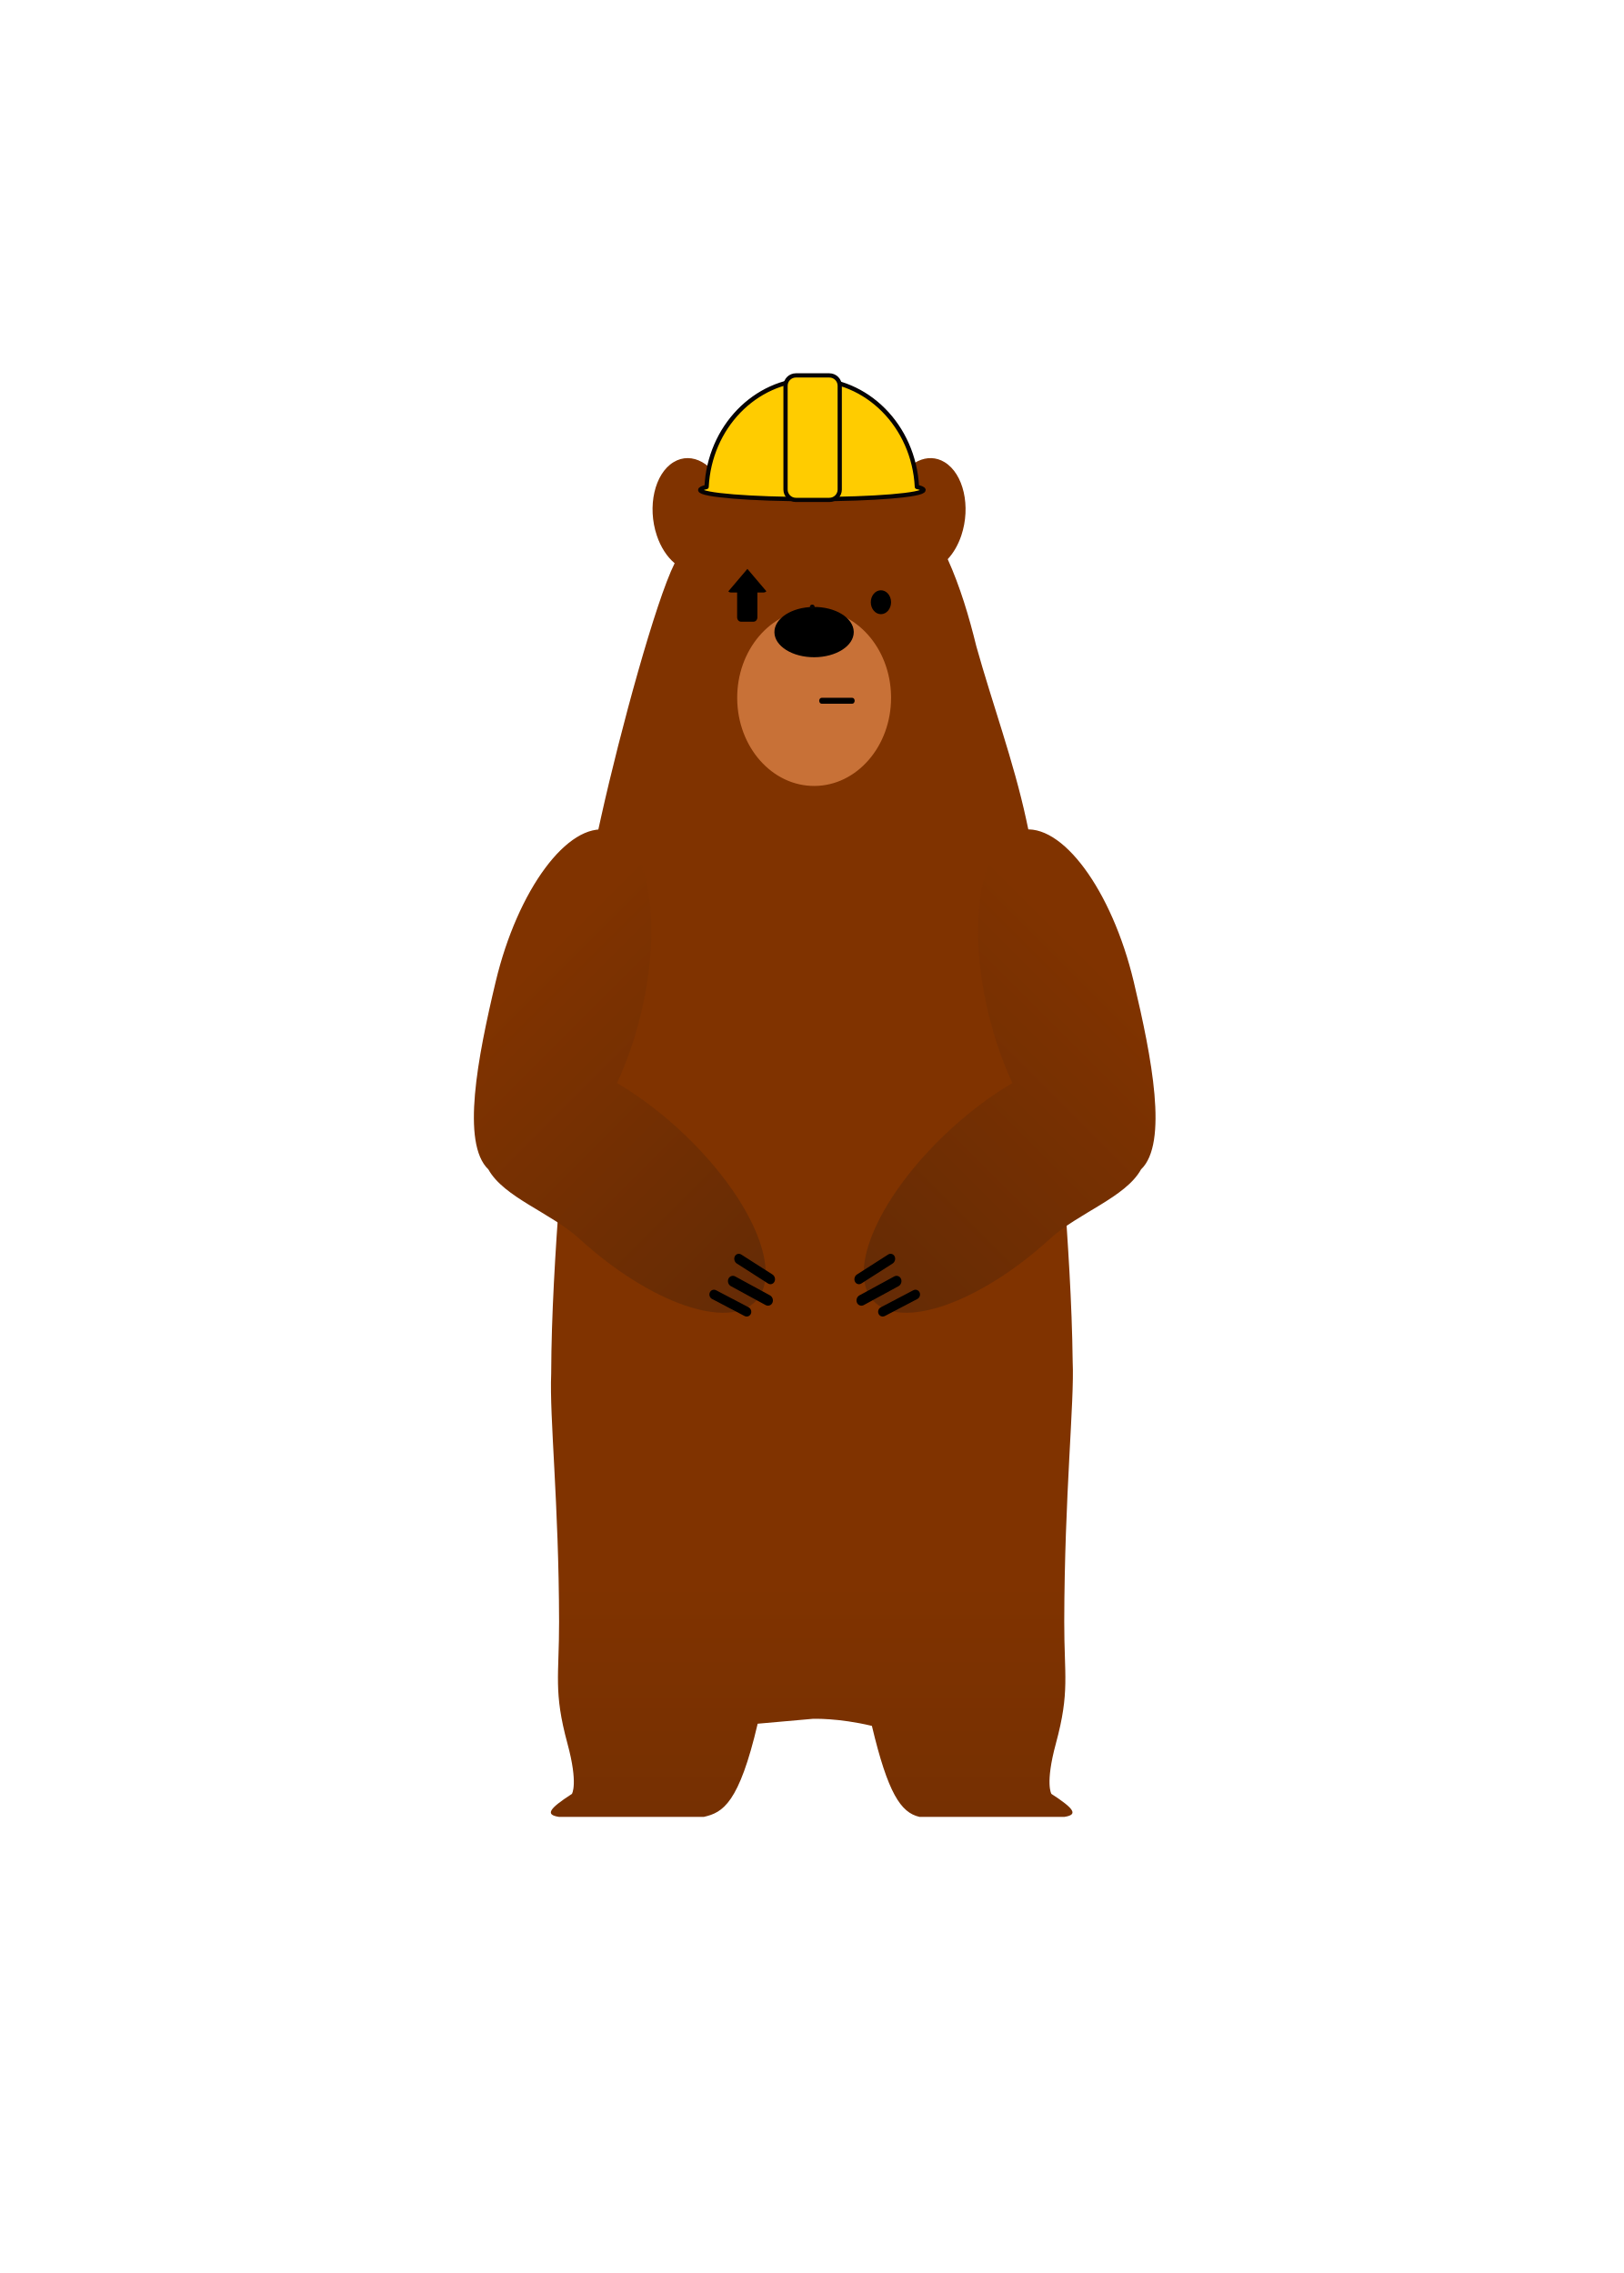
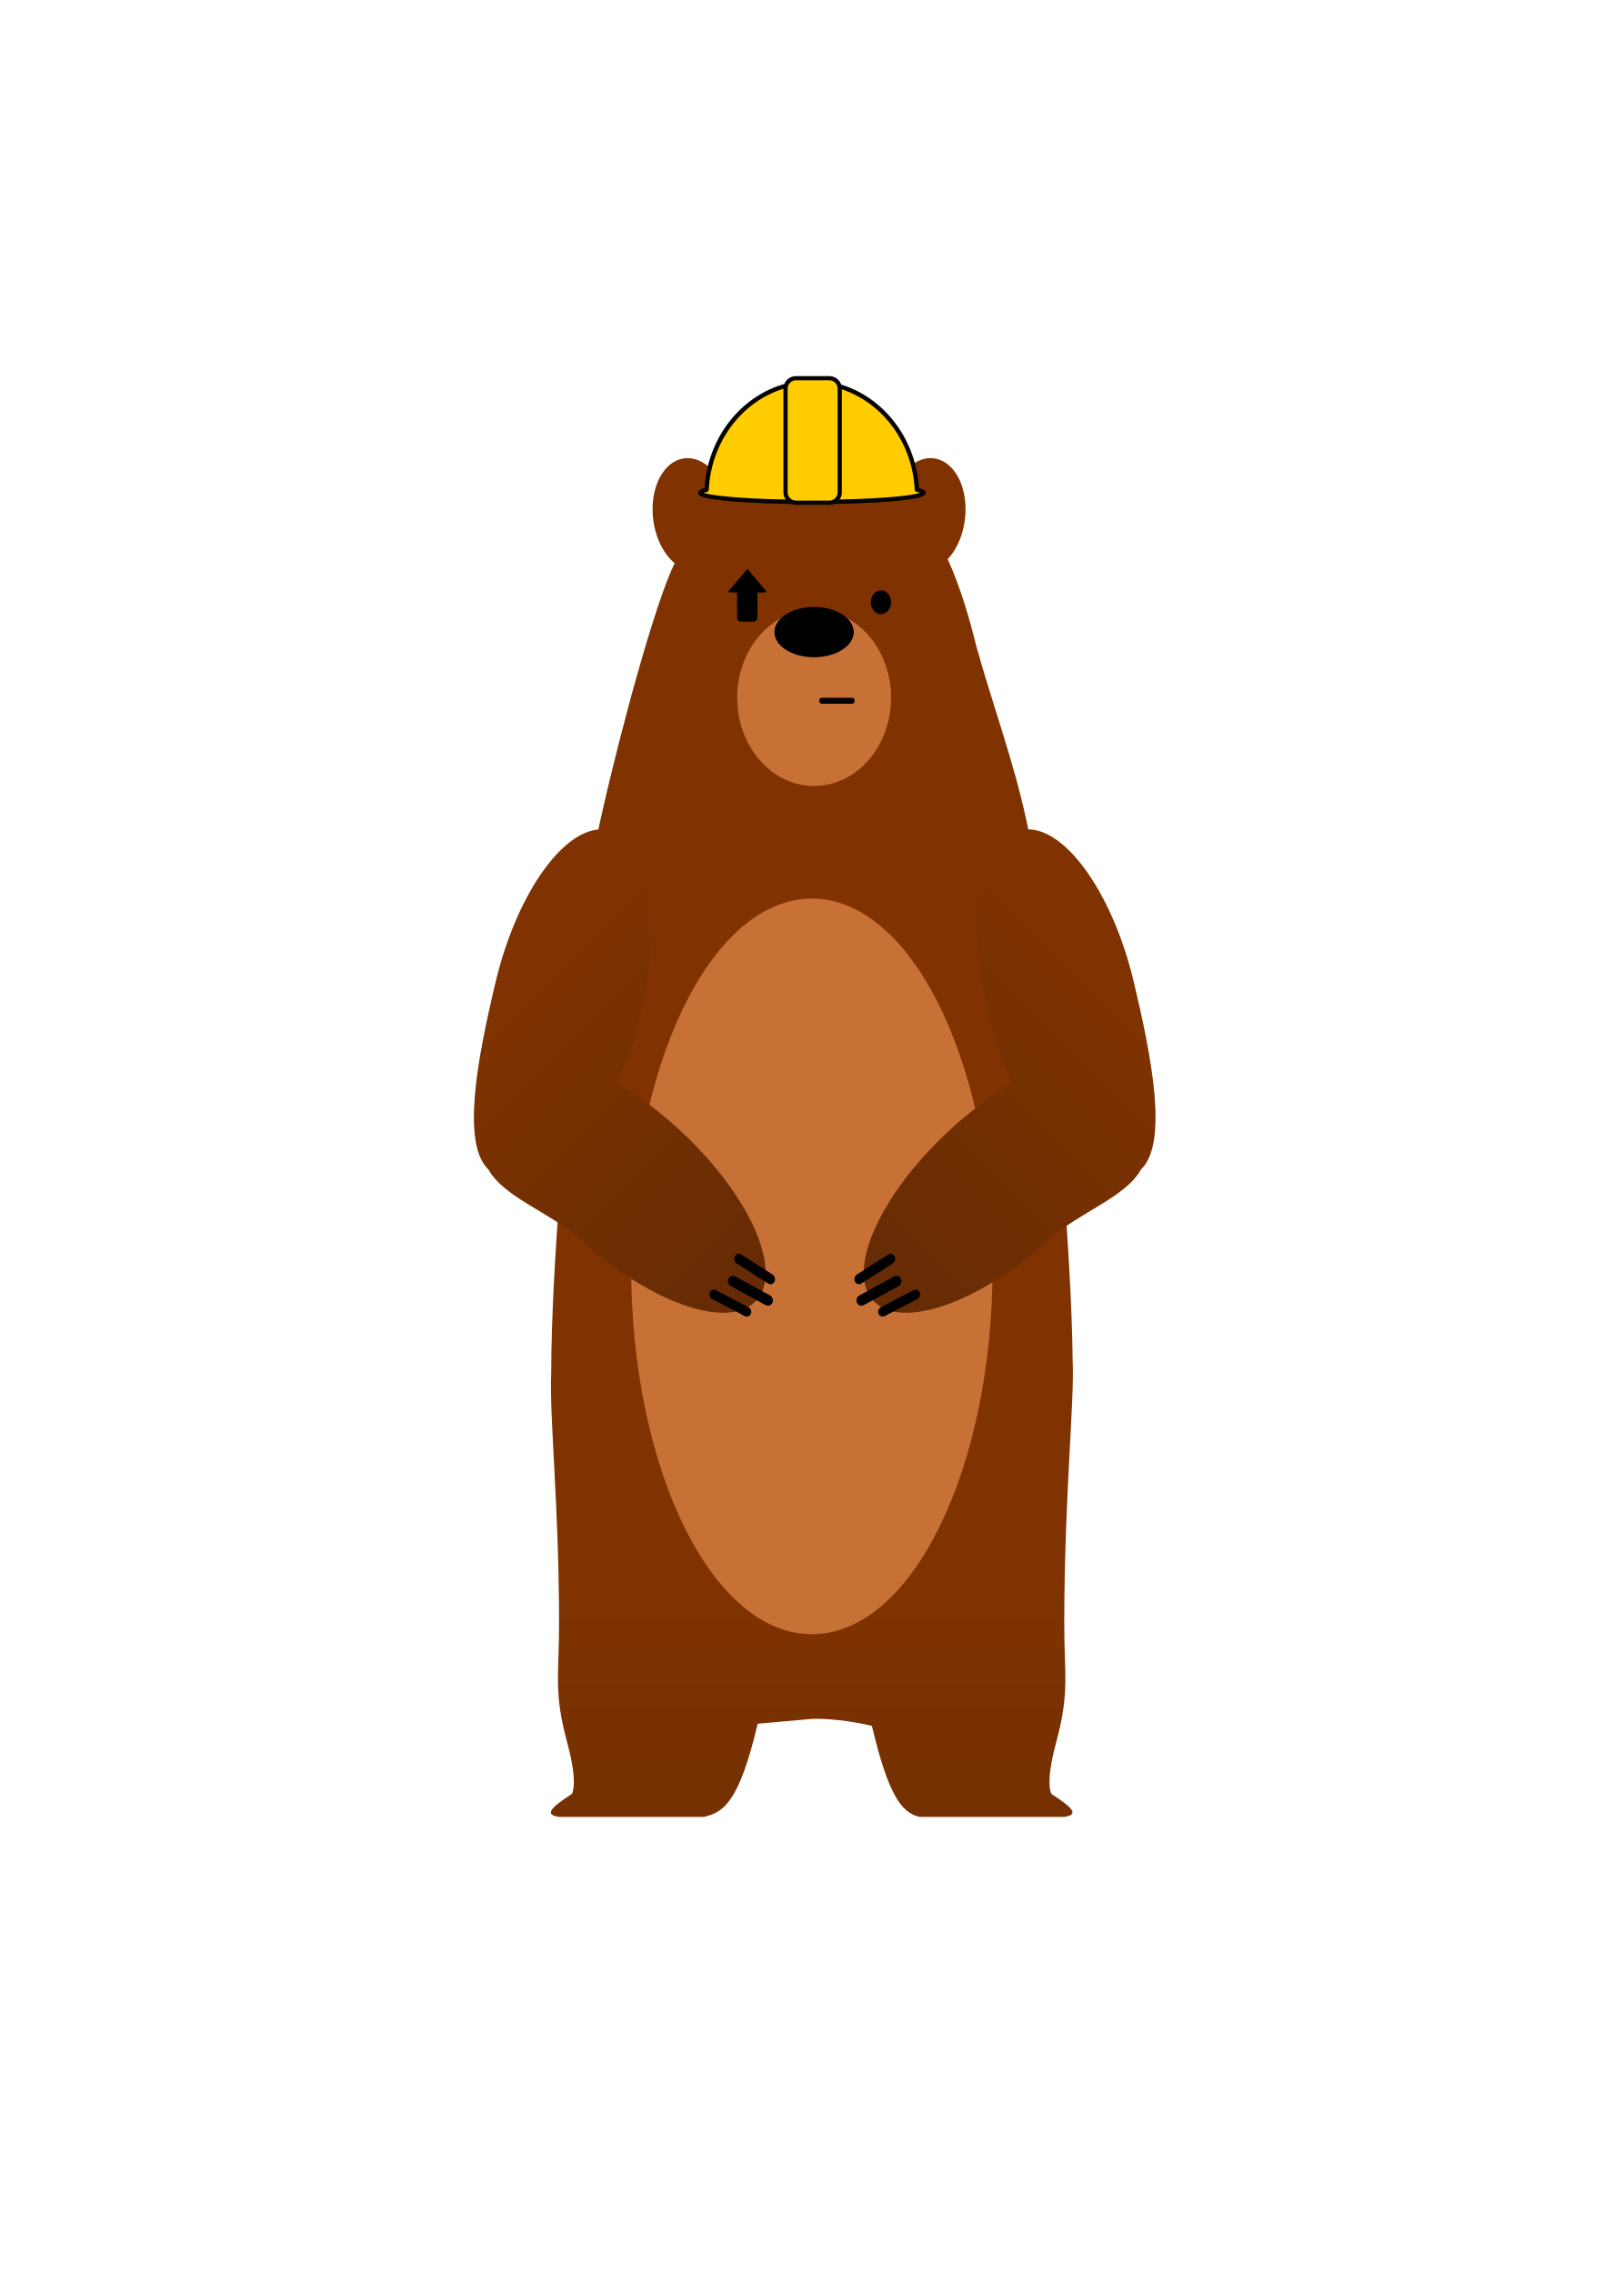
<svg xmlns="http://www.w3.org/2000/svg" xmlns:xlink="http://www.w3.org/1999/xlink" width="750" height="1050" viewBox="0 0 750 1050" id="svg4136" version="1.1">
  <defs id="defs4138">
    <linearGradient id="linearGradient4770">
      <stop id="stop4778" offset="0" style="stop-color:#803300;stop-opacity:1;" />
      <stop style="stop-color:#652b05;stop-opacity:1;" offset="1" id="stop4774" />
    </linearGradient>
    <linearGradient id="linearGradient4146">
      <stop id="stop4156" offset="0" style="stop-color:#00bf00;stop-opacity:1;" />
      <stop id="stop4154" offset="1" style="stop-color:#00f700;stop-opacity:0" />
    </linearGradient>
    <linearGradient xlink:href="#linearGradient4770" id="linearGradient4788" x1="210" y1="492.362" x2="340" y2="622.362" gradientUnits="userSpaceOnUse" gradientTransform="translate(-125.9014,-244.5795)" />
    <linearGradient xlink:href="#linearGradient4770" id="linearGradient4812" x1="337.087" y1="1441.315" x2="337.087" y2="1966.979" gradientUnits="userSpaceOnUse" gradientTransform="matrix(0.4681343,0,0,0.5516841,212.1981,-65.15077)" />
    <linearGradient xlink:href="#linearGradient4770" id="linearGradient5480" gradientUnits="userSpaceOnUse" gradientTransform="translate(-125.9014,-244.5795)" x1="210" y1="492.362" x2="340" y2="622.362" />
  </defs>
  <g id="layer1" transform="translate(0,-2.362138)">
    <g transform="translate(25.02356,-166.7772)" id="layer1-6">
      <g transform="matrix(0.4681343,0,0,0.5516841,187.1746,103.9886)" id="layer1-7">
        <path style="fill:url(#linearGradient4812);fill-opacity:1;stroke:none;stroke-width:9.173;stroke-linecap:round;stroke-linejoin:round;stroke-miterlimit:4;stroke-dasharray:none;stroke-opacity:1" d="M 373.613 210.705 C 359.612 210.76 345.815 216.629 334.818 226.76 C 329.973 214.165 319.566 208.343 311.107 213.494 C 302.336 218.841 298.886 233.993 303.387 247.398 C 305.18 252.726 308.07 257.215 311.613 260.18 C 302.832 277.774 286.528 337.517 277.711 377.139 C 271.119 406.761 264.538 436.746 263.584 467.078 C 261.89 520.966 254.783 579.552 254.59 634.574 C 253.752 654.636 258.135 694.291 258.24 749.146 C 258.288 774.199 255.572 781.335 262.105 805.432 C 267.174 824.124 264.166 828.68 264.166 828.68 C 253.49 835.591 251.768 838.32 258.145 839.295 L 325.111 839.295 C 333.882 837.311 341.326 833.073 349.967 796.26 L 375.418 794.004 C 375.418 794.004 387.107 793.523 402.729 797.266 C 410.103 828.294 416.067 837.342 424.699 839.295 L 491.666 839.295 C 498.043 838.32 496.321 835.591 485.645 828.68 C 485.645 828.68 482.637 824.124 487.705 805.432 C 494.239 781.335 491.522 774.199 491.57 749.146 C 491.682 690.59 496.326 647.202 495.465 629.018 C 494.828 574.468 487.845 517.011 486.582 464.215 C 485.893 435.402 480.112 406.838 474.02 378.668 C 468.146 351.511 458.379 325.109 450.969 298.564 C 447.611 284.882 443.487 271.018 437.746 258.307 C 440.409 255.45 442.574 251.687 444.021 247.398 C 448.523 233.993 445.073 218.842 436.303 213.494 C 428.511 208.748 418.943 213.29 413.682 224.232 C 402.586 215.088 388.886 210.598 375.387 210.73 C 374.796 210.712 374.204 210.703 373.613 210.705 z " transform="matrix(2.136139,0,0,1.812632,-453.2847,118.0943)" id="path4804" />
        <path id="path4195" d="m 425.909,702.362 a 75.909,73.838 0 0 1 -75.52,73.837 75.909,73.838 0 0 1 -76.293,-73.081 75.909,73.838 0 0 1 74.74,-74.584 75.909,73.838 0 0 1 77.057,72.319" style="fill:#c87137;fill-opacity:1;stroke:none;stroke-width:8;stroke-linecap:round;stroke-linejoin:round;stroke-miterlimit:4;stroke-dasharray:none;stroke-opacity:1" />
        <path id="path4197" d="m 389.091,647.362 a 39.142,21.061 0 0 1 -38.942,21.061 39.142,21.061 0 0 1 -39.34,-20.845 39.142,21.061 0 0 1 38.54,-21.274 39.142,21.061 0 0 1 39.734,20.628" style="fill:#000000;fill-opacity:1;stroke:none;stroke-width:8;stroke-linecap:round;stroke-linejoin:round;stroke-miterlimit:4;stroke-dasharray:none;stroke-opacity:1" />
        <path id="rect4199" d="m 357.5,702.362 30,0 c 1.385,0 2.5,1.115 2.5,2.5 0,1.385 -1.115,2.5 -2.5,2.5 l -30,0 c -1.385,0 -2.5,-1.115 -2.5,-2.5 0,-1.385 1.115,-2.5 2.5,-2.5 z" style="fill:#000000;fill-opacity:1;stroke:none;stroke-width:8;stroke-linecap:round;stroke-linejoin:round;stroke-miterlimit:4;stroke-dasharray:none;stroke-opacity:1" />
        <path id="path4207" d="m 425.909,622.362 a 10,10 0 0 1 -9.949,10 10,10 0 0 1 -10.051,-9.898 10,10 0 0 1 9.846,-10.101 10,10 0 0 1 10.151,9.794" style="fill:#000000;fill-opacity:1;stroke:none;stroke-width:8;stroke-linecap:round;stroke-linejoin:round;stroke-miterlimit:4;stroke-dasharray:none;stroke-opacity:1" />
        <path style="fill:#000000;fill-opacity:1;stroke:#000000;stroke-width:0;stroke-linecap:round;stroke-linejoin:round;stroke-miterlimit:4;stroke-dasharray:none;stroke-opacity:1" d="m 284.152,594.453 -18.369,18.367 c -0.159,0.159 -0.332,0.292 -0.51,0.416 0.658,0.588 1.52,0.955 2.477,0.955 l 6.275,0 0,20.738 c 0,2.063 1.661,3.725 3.725,3.725 l 12.551,0 c 2.063,0 3.725,-1.661 3.725,-3.725 l 0,-20.738 6.275,0 c 1.009,0 1.919,-0.4 2.588,-1.047 -0.083,-0.07 -0.172,-0.127 -0.25,-0.205 l -18.486,-18.486 z" id="rect4155" />
      </g>
    </g>
+     <path style="fill:#c87137;fill-opacity:1;stroke:none;stroke-width:2.184;stroke-linecap:round;stroke-linejoin:round;stroke-miterlimit:4;stroke-dasharray:none;stroke-opacity:1" id="path4164" d="m 458.48,587.362 a 83.48,169.908 0 0 1 -83.053,169.906 83.48,169.908 0 0 1 -83.902,-168.168 83.48,169.908 0 0 1 82.195,-171.626 83.48,169.908 0 0 1 84.743,166.413" />
    <g id="g5464" transform="translate(129.9282,231.2045)">
      <path id="path4765" d="m 150.884,154.598 c -18.53,-3.78 -41.709,27.54 -51.867,70.084 -8.365,35.119 -16,74.587 -3.371,86.68 7.225,12.984 28.911,20.02 42.08,32.07 32.469,29.663 68.952,42.421 81.639,28.548 12.688,-13.873 -3.19,-49.164 -35.53,-78.969 l -1.207,-1.103 c -8.795,-7.951 -18.207,-14.939 -27.554,-20.457 4.472,-9.606 8.194,-20.332 10.912,-31.445 l 0.378,-1.581 c 9.969,-42.585 3.051,-80.046 -15.48,-83.826 z" style="fill:url(#linearGradient4788);fill-opacity:1;stroke:#000000;stroke-width:0;stroke-linecap:round;stroke-linejoin:round;stroke-miterlimit:4;stroke-dasharray:none;stroke-opacity:1" />
      <rect transform="matrix(0.8856636,0.4643275,-0.4213408,0.9069024,0,0)" ry="2.217" y="232.216" x="335.028" height="4.434" width="21.372" id="rect5458" style="fill:#000000;fill-opacity:1;stroke:#000000;stroke-width:0;stroke-linecap:round;stroke-linejoin:round;stroke-miterlimit:4;stroke-dasharray:none;stroke-opacity:1" />
      <rect style="fill:#000000;fill-opacity:1;stroke:#000000;stroke-width:0;stroke-linecap:round;stroke-linejoin:round;stroke-miterlimit:4;stroke-dasharray:none;stroke-opacity:1" id="rect5460" width="23.143" height="4.913" x="337.321" y="217.261" ry="2.457" transform="matrix(0.8782344,0.4782305,-0.4083162,0.9128405,0,0)" />
      <rect transform="matrix(0.8424446,0.538783,-0.4464076,0.8948297,0,0)" ry="2.316" y="181.989" x="346.326" height="4.631" width="21.722" id="rect5462" style="fill:#000000;fill-opacity:1;stroke:#000000;stroke-width:0;stroke-linecap:round;stroke-linejoin:round;stroke-miterlimit:4;stroke-dasharray:none;stroke-opacity:1" />
    </g>
    <g transform="matrix(-1,0,0,1,622.6943,231.2045)" id="g5470">
      <path style="fill:url(#linearGradient5480);fill-opacity:1;stroke:#000000;stroke-width:0;stroke-linecap:round;stroke-linejoin:round;stroke-miterlimit:4;stroke-dasharray:none;stroke-opacity:1" d="m 150.884,154.598 c -18.53,-3.78 -41.709,27.54 -51.867,70.084 -8.365,35.119 -16,74.587 -3.371,86.68 7.225,12.984 28.911,20.02 42.08,32.07 32.469,29.663 68.952,42.421 81.639,28.548 12.688,-13.873 -3.19,-49.164 -35.53,-78.969 l -1.207,-1.103 c -8.795,-7.951 -18.207,-14.939 -27.554,-20.457 4.472,-9.606 8.194,-20.332 10.912,-31.445 l 0.378,-1.581 c 9.969,-42.585 3.051,-80.046 -15.48,-83.826 z" id="path5472" />
      <rect style="fill:#000000;fill-opacity:1;stroke:#000000;stroke-width:0;stroke-linecap:round;stroke-linejoin:round;stroke-miterlimit:4;stroke-dasharray:none;stroke-opacity:1" id="rect5474" width="21.372" height="4.434" x="335.028" y="232.216" ry="2.217" transform="matrix(0.8856636,0.4643275,-0.4213408,0.9069024,0,0)" />
      <rect transform="matrix(0.8782344,0.4782305,-0.4083162,0.9128405,0,0)" ry="2.457" y="217.261" x="337.321" height="4.913" width="23.143" id="rect5476" style="fill:#000000;fill-opacity:1;stroke:#000000;stroke-width:0;stroke-linecap:round;stroke-linejoin:round;stroke-miterlimit:4;stroke-dasharray:none;stroke-opacity:1" />
      <rect style="fill:#000000;fill-opacity:1;stroke:#000000;stroke-width:0;stroke-linecap:round;stroke-linejoin:round;stroke-miterlimit:4;stroke-dasharray:none;stroke-opacity:1" id="rect5478" width="21.722" height="4.631" x="346.326" y="181.989" ry="2.316" transform="matrix(0.8424446,0.538783,-0.4464076,0.8948297,0,0)" />
    </g>
-     <g id="g4175" transform="translate(183.1052,13.63706)">
+     <g id="g4175" transform="translate(183.1052,14.93694)">
      <path id="path4161" transform="translate(0,2.362138)" d="m 191.092,161.676 a 48.712,52.5 0 0 0 -47.834,49.631 51.567,4.244 0 0 0 -2.928,1.438 51.567,4.244 0 0 0 51.828,4.201 51.567,4.244 0 0 0 51.303,-4.244 l -0.01,-0.086 a 51.567,4.244 0 0 0 -3.031,-1.334 48.712,52.5 0 0 0 -49.328,-49.605 z m 0.896,104.988 a 48.712,52.5 0 0 0 0.1,0.006 48.712,52.5 0 0 0 0.072,-0.006 117.428,28.131 0 0 1 -0.172,0 z" style="fill:#ffcc00;fill-opacity:1;stroke:#060303;stroke-width:2;stroke-linecap:round;stroke-linejoin:round;stroke-miterlimit:4;stroke-dasharray:none;stroke-opacity:1" />
      <rect ry="4.791" y="162.14" x="179.727" height="57.515" width="25.04" id="rect4173" style="fill:#ffcc00;fill-opacity:1;stroke:#060303;stroke-width:1.96;stroke-linecap:round;stroke-linejoin:round;stroke-miterlimit:4;stroke-dasharray:none;stroke-opacity:1" />
    </g>
  </g>
</svg>
